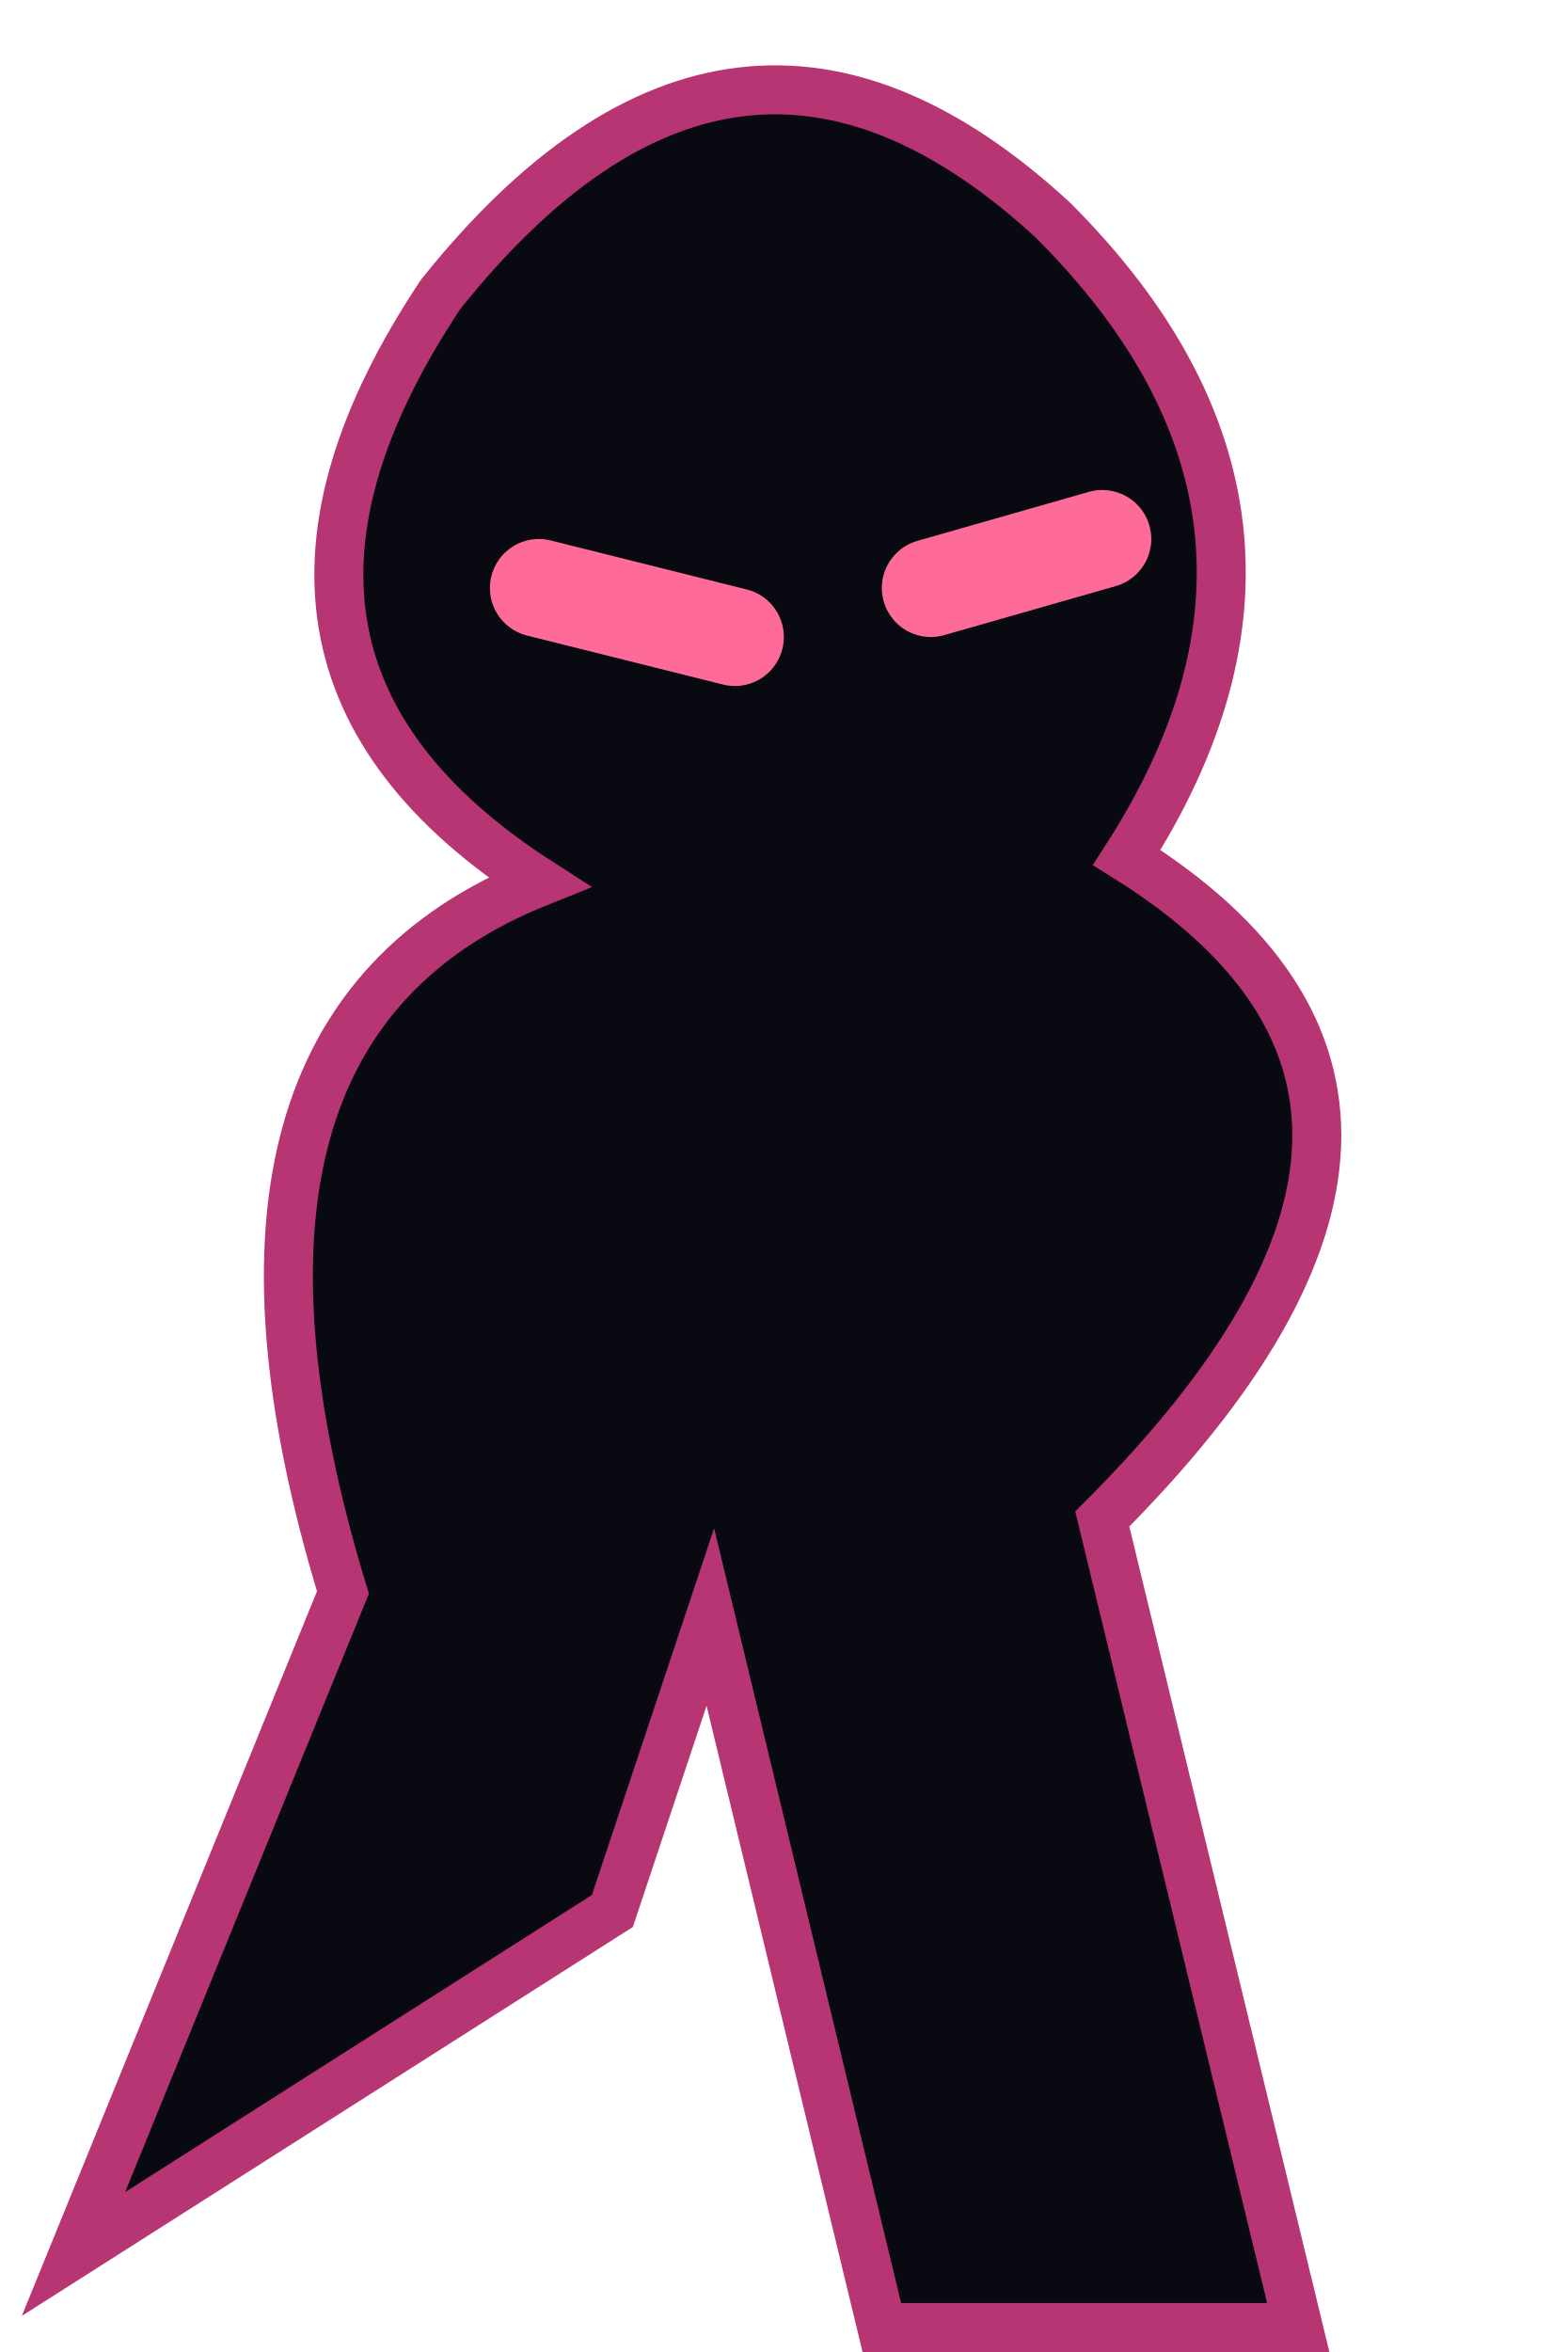
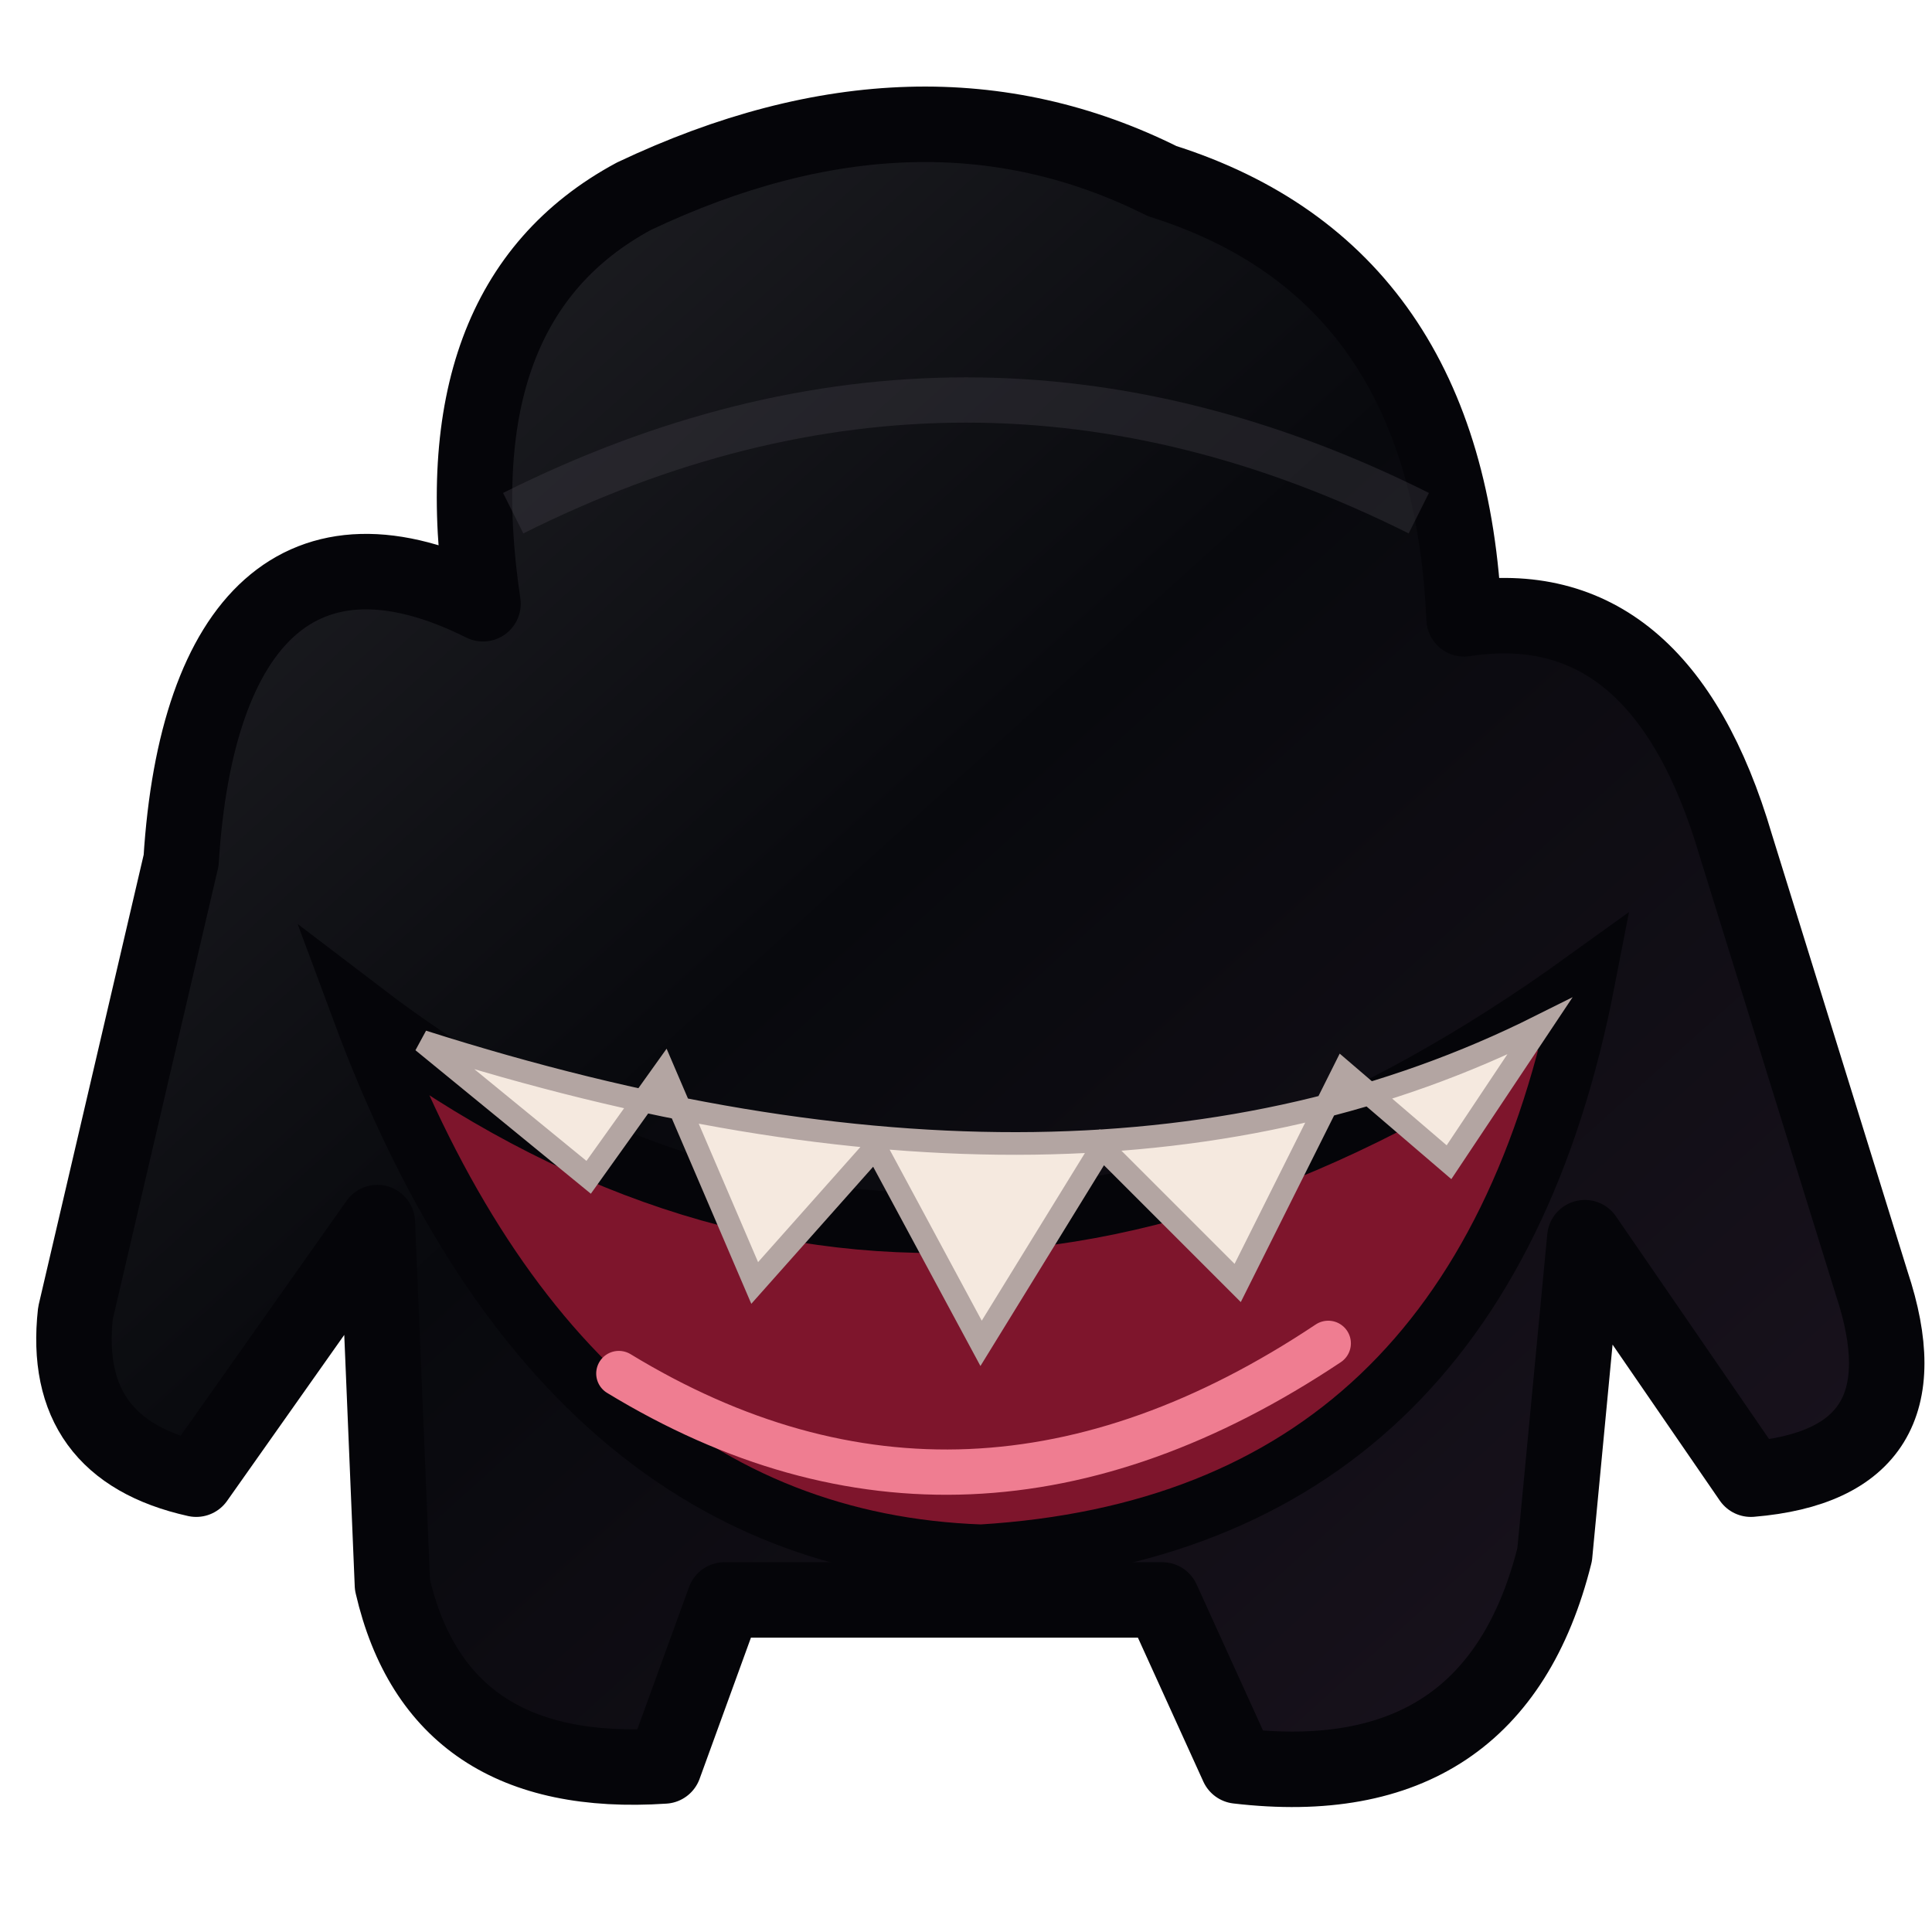
- <svg xmlns="http://www.w3.org/2000/svg" width="64" height="96" viewBox="0 0 64 96">
-   <path d="M22 36Q7 42 14 65L3 92L25 78L29 66L36 95L53 95L45 62Q62 45 46 35Q55 21 43 9Q30 -3 18 12Q8 27 22 36Z" fill="#090912" stroke="#b73572" stroke-width="2" />
-   <path d="M22 24l8 2m8-2l7-2" stroke="#ff6b99" stroke-width="4" stroke-linecap="round" />
+ <svg xmlns="http://www.w3.org/2000/svg" width="128" height="128" viewBox="0 0 128 128">
+   <defs>
+     <linearGradient id="skin" x1="0" y1="0" x2="1" y2="1">
+       <stop stop-color="#26262b" />
+       <stop offset=".45" stop-color="#08090d" />
+       <stop offset="1" stop-color="#1c1420" />
+     </linearGradient>
+   </defs>
+   <path d="M32 40C20 34 13 41 12 57L5 87Q4 96 13 98L25 81L26 105Q29 118 44 117L48 106L77 106L82 117Q99 119 103 103L105 82L116 98Q128 97 124 85L115 56Q110 39 97 41Q96 18 77 12Q61 4 42 13Q29 20 32 40Z" fill="url(#skin)" stroke="#050509" stroke-width="5" stroke-linejoin="round" />
+   <path d="M34 34Q64 19 94 34" fill="none" stroke="#45414a" stroke-width="3" opacity=".35" />
+   <path d="M24 67Q62 96 105 65Q98 101 65 103Q37 102 24 67Z" fill="#7e152c" stroke="#050509" stroke-width="4" />
+   <path d="M28 69L39 78L44 71L50 85L58 76L65 89L73 76L82 85L89 71L96 77L102 68Q72 83 28 69Z" fill="#f5e9df" stroke="#b3a5a2" stroke-width="1.5" />
+   <path d="M41 91Q64 105 88 89" stroke="#ef7d91" stroke-width="3" fill="none" stroke-linecap="round" />
</svg>
